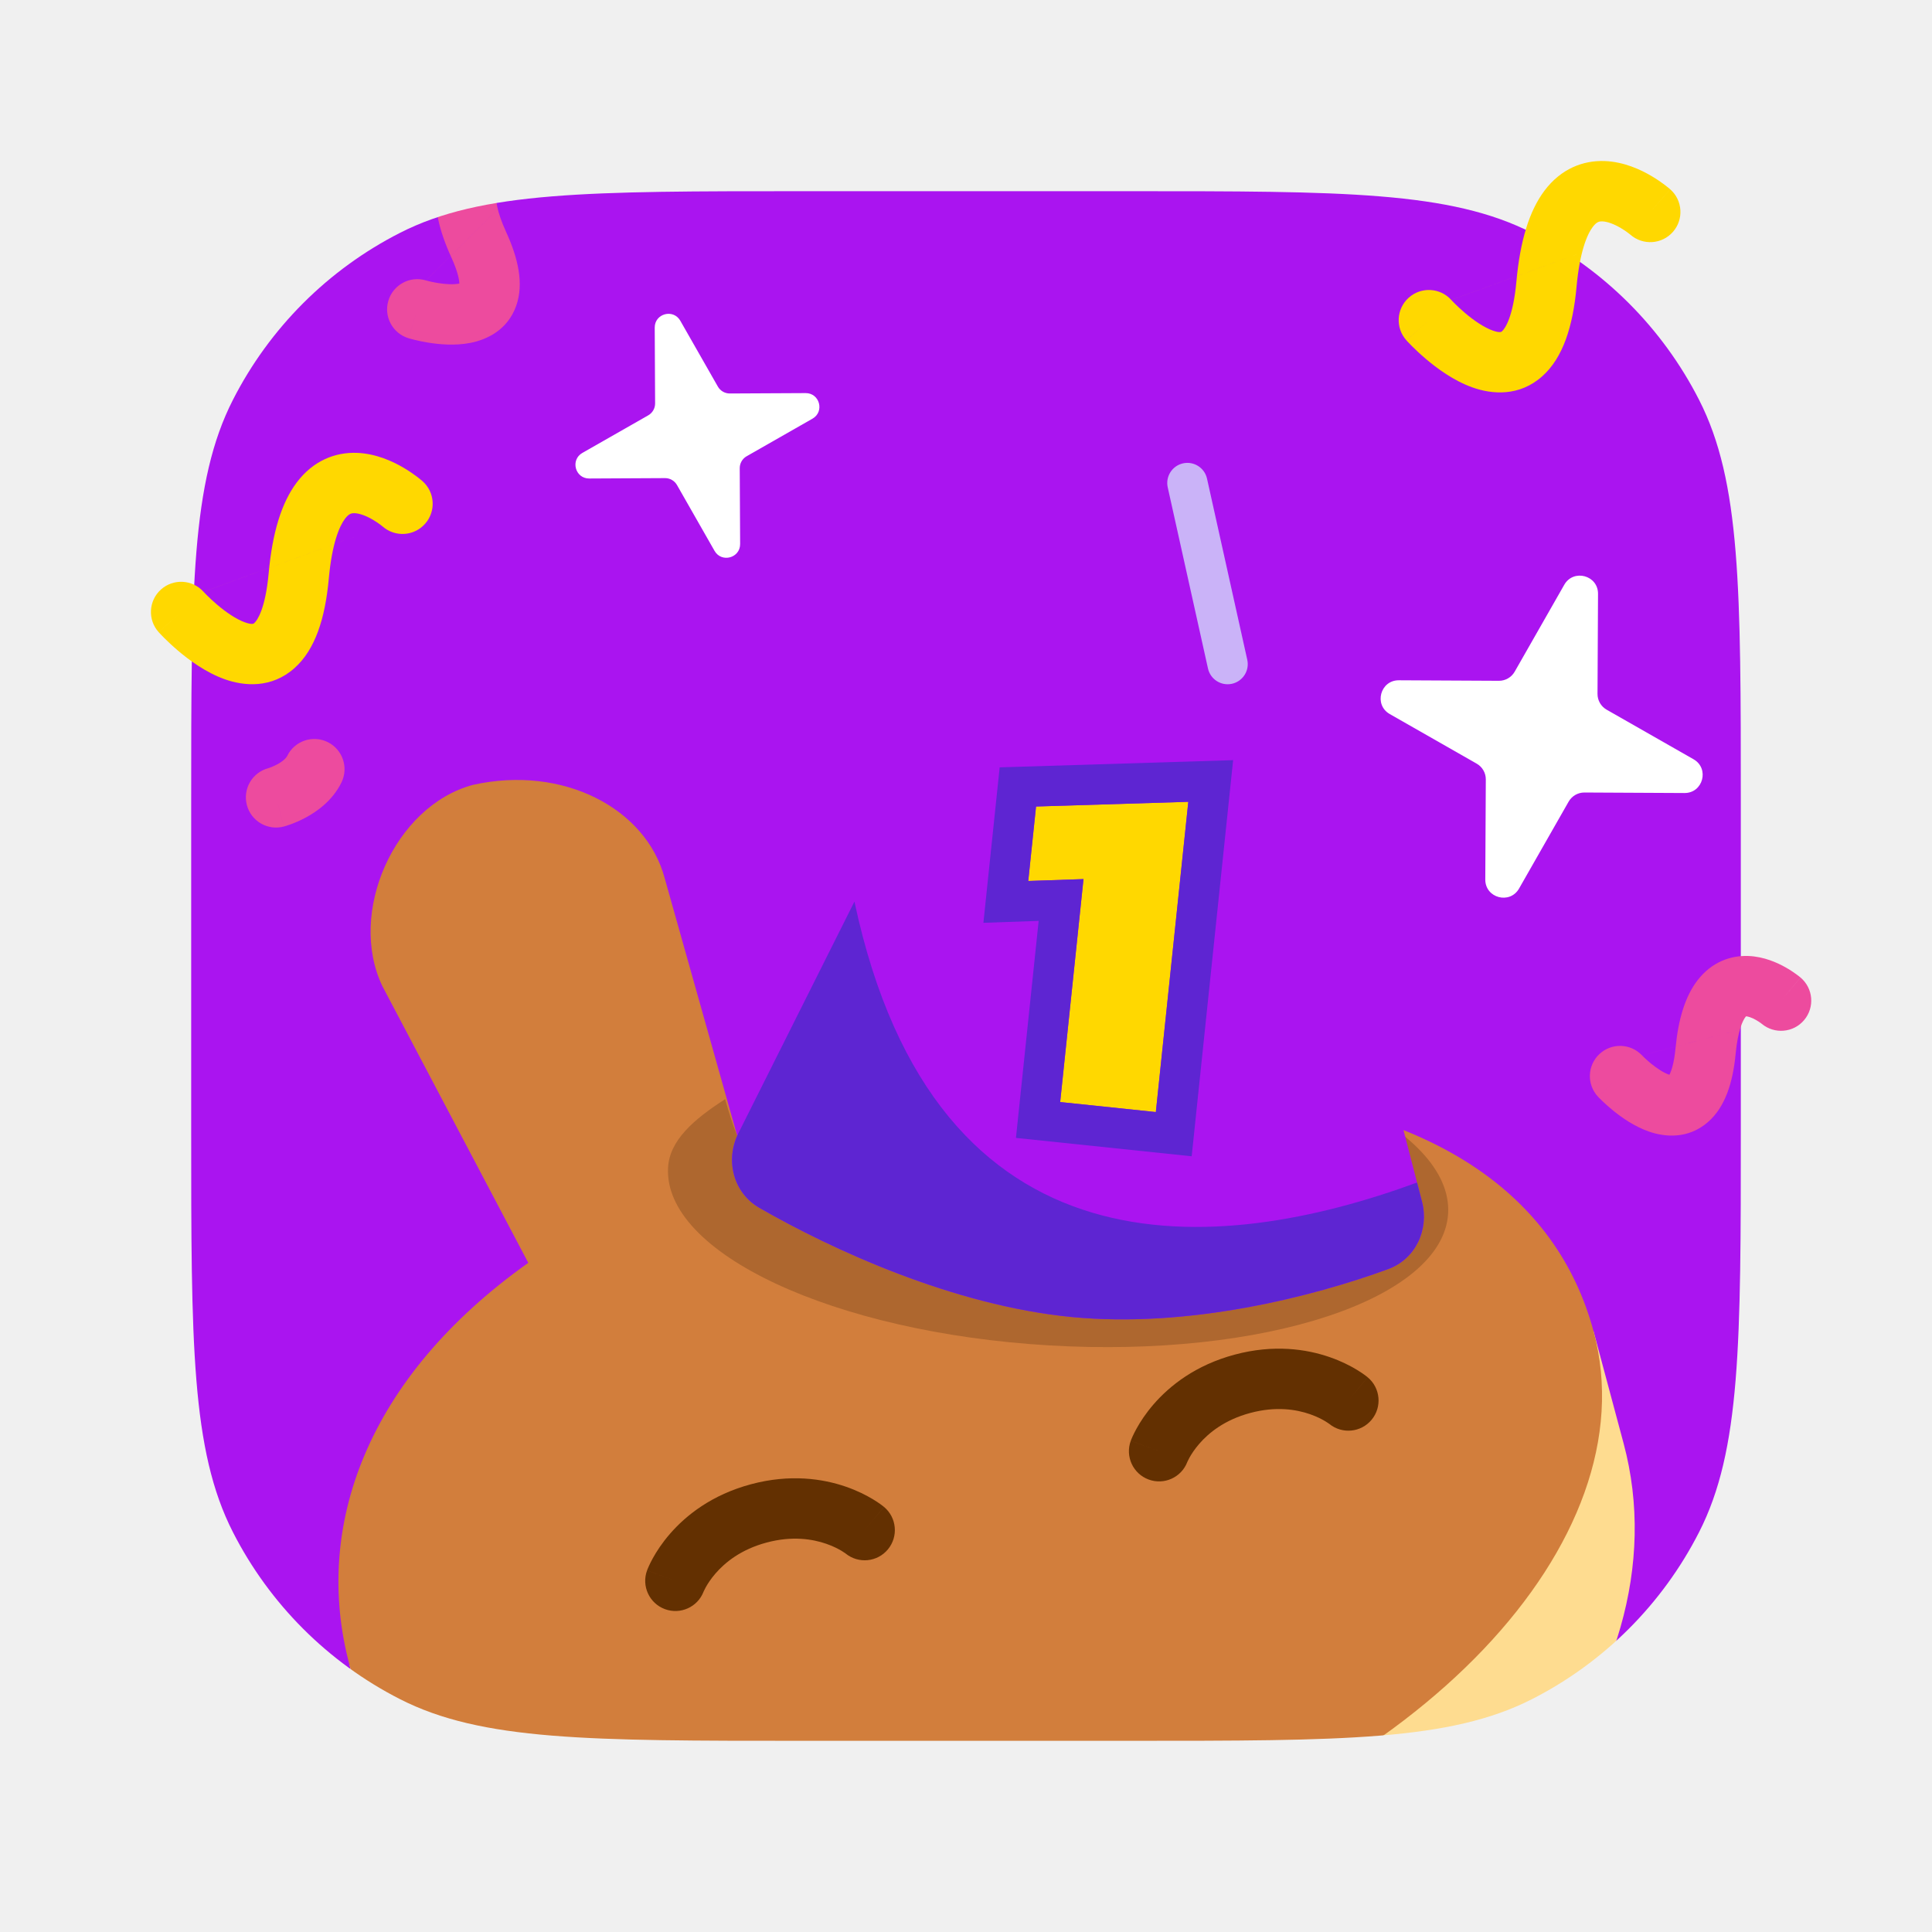
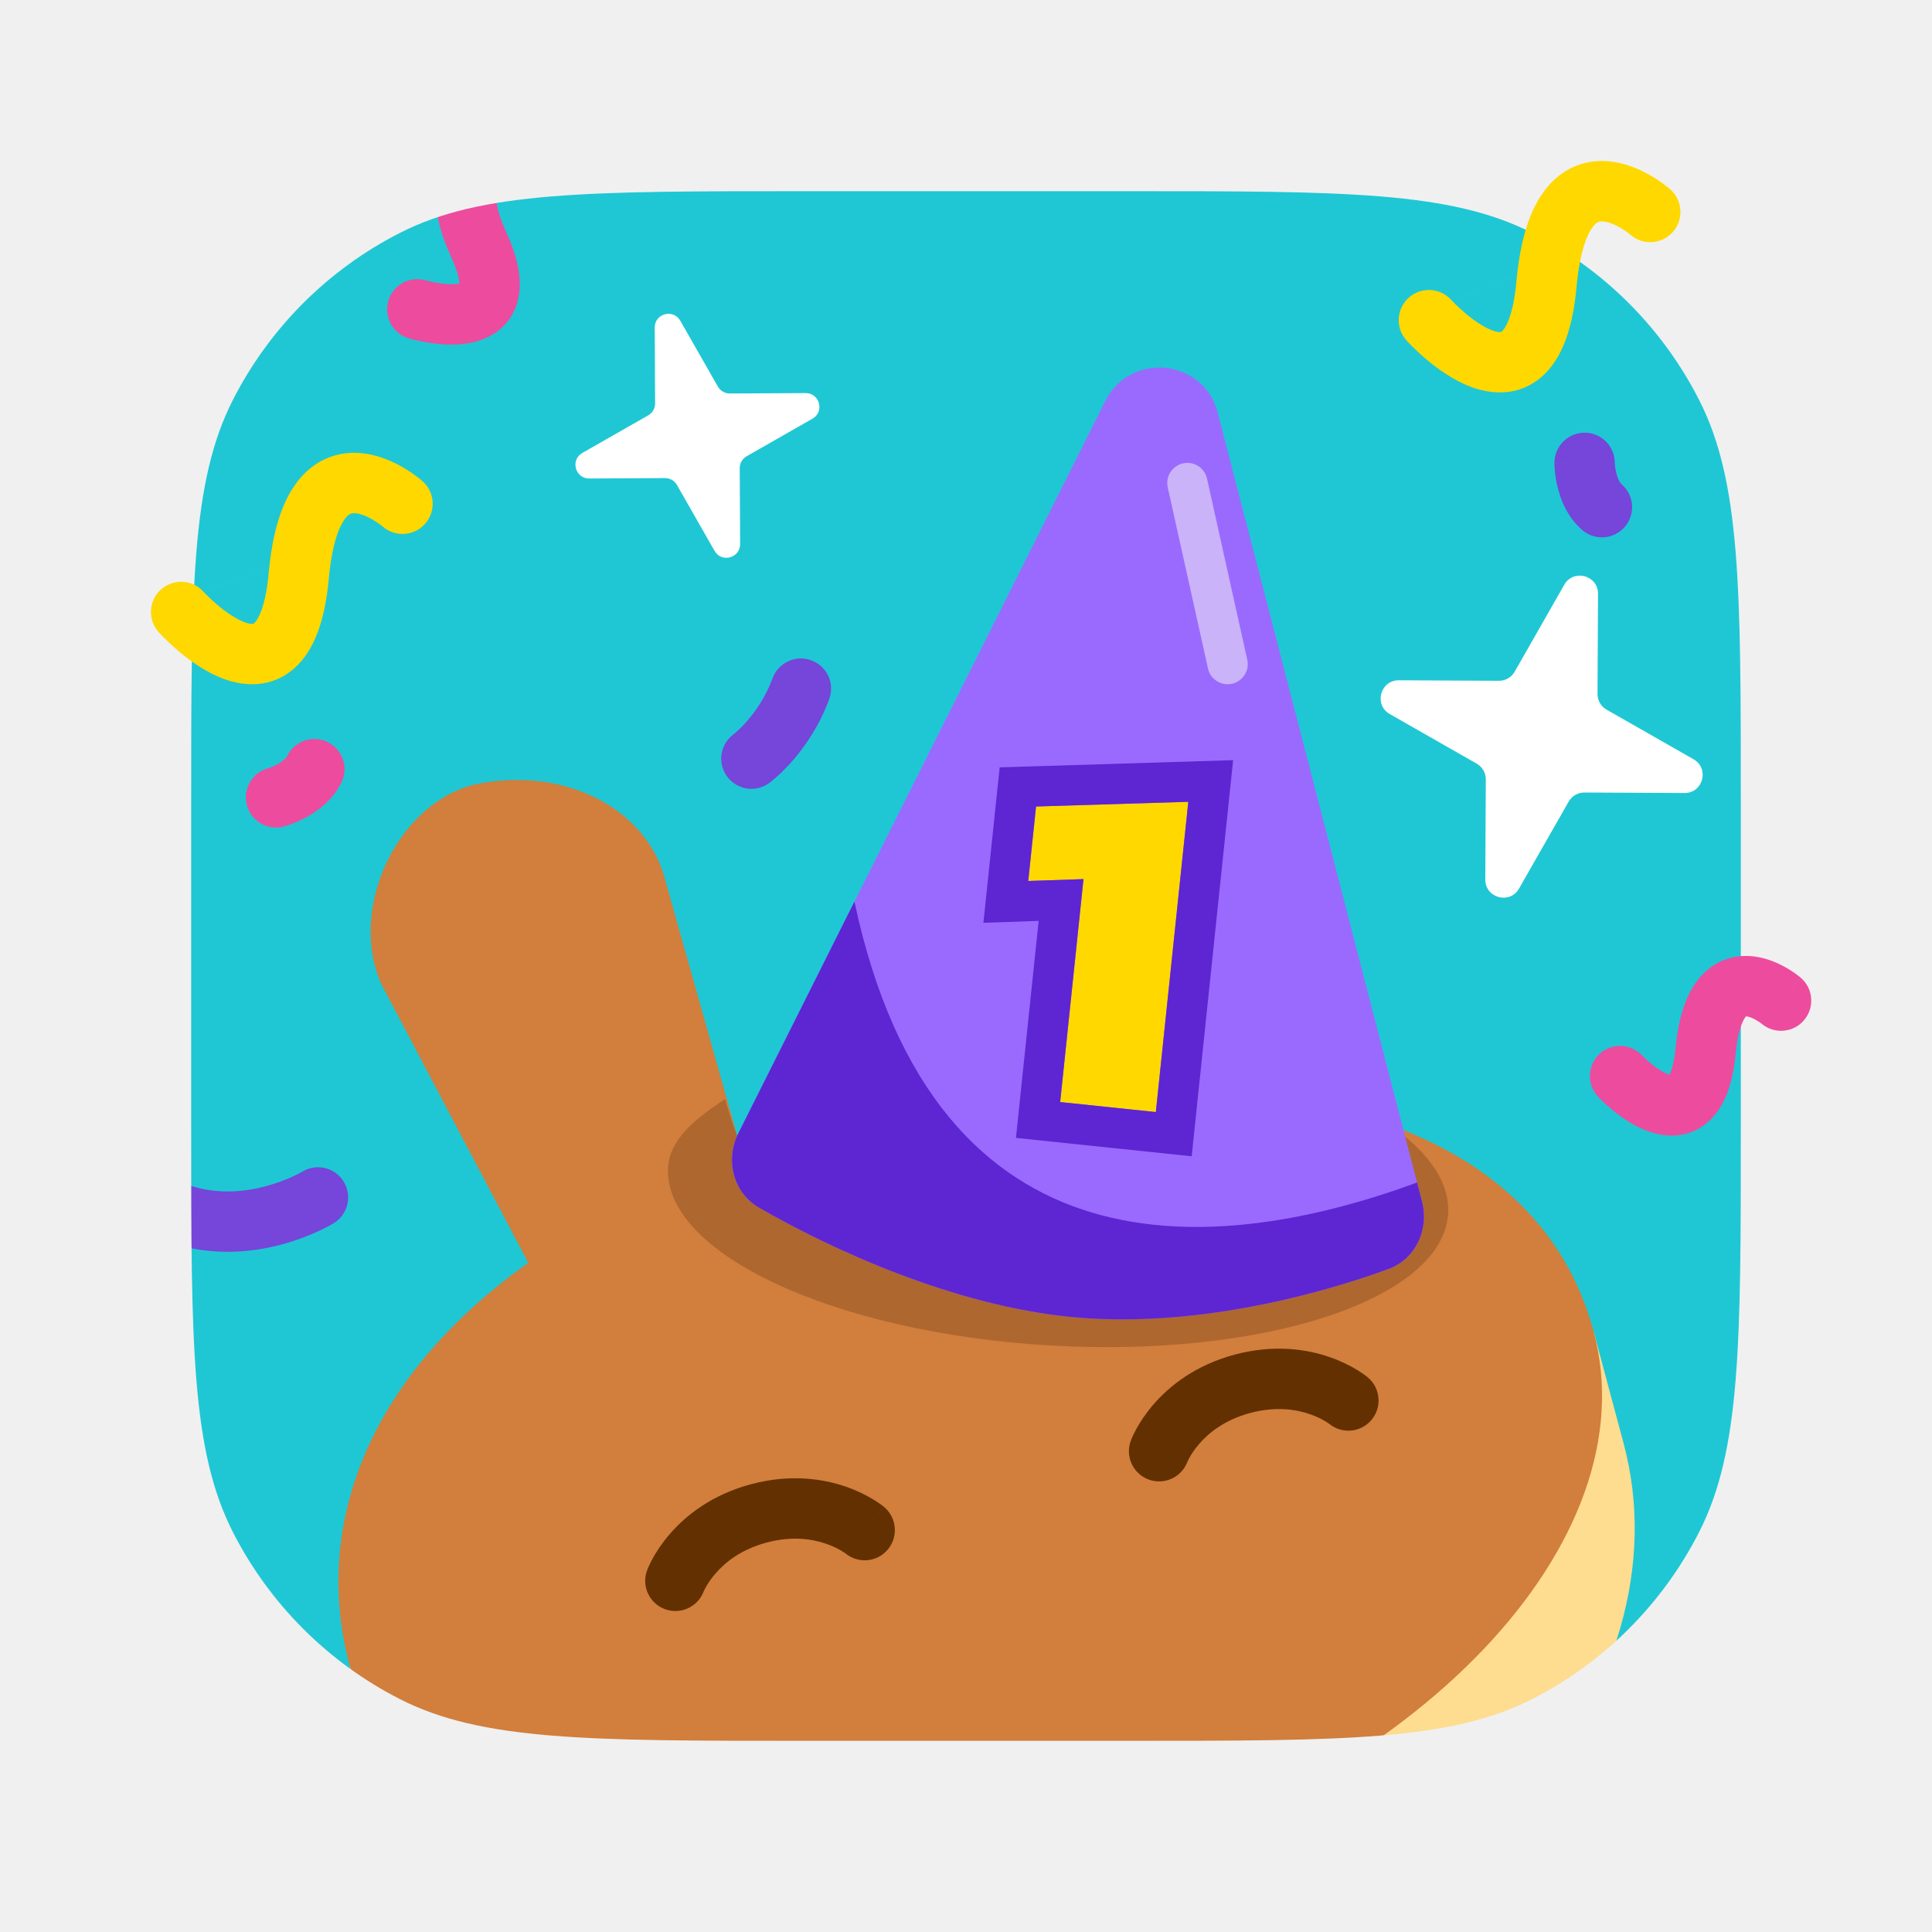
<svg xmlns="http://www.w3.org/2000/svg" width="192" height="192" fill="none" viewBox="0 0 192 192">
  <mask id="mask0" width="154" height="154" x="19" y="19" maskUnits="userSpaceOnUse" style="mask-type:alpha">
    <path fill="#EFF3F5" d="M19 79.8C19 58.518 19 47.877 23.142 39.748C26.785 32.598 32.598 26.785 39.748 23.142C47.877 19 58.518 19 79.8 19H112.2C133.482 19 144.123 19 152.252 23.142C159.402 26.785 165.215 32.598 168.858 39.748C173 47.877 173 58.518 173 79.8V112.2C173 133.482 173 144.123 168.858 152.252C165.215 159.402 159.402 165.215 152.252 168.858C144.123 173 133.482 173 112.2 173H79.8C58.518 173 47.877 173 39.748 168.858C32.598 165.215 26.785 159.402 23.142 152.252C19 144.123 19 133.482 19 112.2V79.8Z" />
  </mask>
  <g mask="url(#mask0)">
-     <path fill="#AA14F0" d="M6 6H186V186H6V6Z" />
+     <path fill="#1FC7D4" d="M6 6H186V186H6V6Z" />
    <path fill="#FEDC90" d="M161.351 143.439C167.804 167.523 145.358 194.463 111.216 203.611C77.073 212.76 44.164 200.652 37.711 176.568L34.736 165.468L158.377 132.339L161.351 143.439Z" />
    <path fill="#D27E3C" fill-rule="evenodd" d="M38 98C34.513 90.715 39.198 80.091 47 78C56 75.997 64.203 80.363 66.048 87.248L74 115.5C78.059 113.82 81.956 112.324 86.434 111.124C90.808 109.952 95.15 109.086 99.408 108.511L97.5 101.5C95.655 94.615 98 88.546 107.5 86C115.302 83.909 121.877 88.447 122.5 96.5L122.5 108.511C142.261 110.296 154.69 118.578 158.377 132.339C163.967 153.203 140.822 177.534 106.679 186.682C72.537 195.831 40.327 186.333 34.736 165.468C31.068 151.778 36.436 136.907 52.5 125.5L38 98Z" clip-rule="evenodd" />
    <path fill="#AE672F" d="M143.912 120.602C143.409 129.106 125.647 134.972 104.24 133.703C82.834 132.435 65.889 124.512 66.393 116.008C66.552 113.336 68.922 111.246 72.066 109.234C72.066 109.234 73.585 114.889 74.601 114.888C81.43 113.089 96.703 102.352 106.065 102.906C127.472 104.175 144.416 112.097 143.912 120.602Z" />
-     <path fill="#AA14F0" fill-rule="evenodd" d="M34.156 117.431C35.022 118.843 34.58 120.69 33.168 121.557L31.599 119C33.168 121.557 33.167 121.557 33.166 121.558L33.164 121.559L33.159 121.562L33.147 121.57L33.115 121.589C33.091 121.603 33.059 121.622 33.02 121.644C32.943 121.689 32.838 121.749 32.708 121.82C32.446 121.961 32.08 122.15 31.622 122.362C30.71 122.783 29.415 123.302 27.85 123.712C24.74 124.527 20.372 124.954 15.841 123.082C13.61 122.16 11.944 120.949 10.811 119.484C9.662 118.001 9.188 116.422 9.092 114.998C9 113.611 9.267 112.415 9.535 111.594C9.672 111.176 9.816 110.833 9.932 110.582C9.991 110.456 10.044 110.351 10.086 110.27C10.107 110.23 10.126 110.195 10.142 110.166L10.163 110.128L10.172 110.112L10.177 110.105L10.178 110.101C10.179 110.1 10.18 110.098 12.778 111.598L10.18 110.098C11.009 108.663 12.843 108.172 14.278 109C15.7 109.821 16.196 111.63 15.399 113.059C15.395 113.067 15.386 113.084 15.374 113.11C15.342 113.179 15.29 113.299 15.239 113.457C15.131 113.788 15.052 114.193 15.079 114.598C15.104 114.966 15.215 115.372 15.555 115.811C15.909 116.269 16.634 116.917 18.132 117.536C21.06 118.746 23.997 118.519 26.33 117.908C27.485 117.605 28.445 117.22 29.107 116.914C29.436 116.762 29.687 116.632 29.846 116.546C29.926 116.503 29.982 116.471 30.013 116.453L30.04 116.437L30.036 116.439L30.033 116.441M34.156 117.431C33.291 116.022 31.451 115.579 30.041 116.437L34.156 117.431ZM30.041 116.437C30.038 116.438 30.034 116.44 30.031 116.442L30.041 116.437Z" clip-rule="evenodd" />
-     <path fill="#AA14F0" fill-rule="evenodd" d="M74.674 75.391C76.451 77.808 76.452 77.807 76.453 77.807L76.455 77.805L76.458 77.803L76.466 77.797L76.486 77.782C76.501 77.771 76.519 77.757 76.54 77.741C76.582 77.709 76.635 77.667 76.7 77.615C76.828 77.511 77 77.368 77.205 77.184C77.615 76.819 78.161 76.291 78.763 75.603C79.961 74.231 81.414 72.182 82.409 69.472C82.98 67.917 82.182 66.193 80.627 65.622C79.072 65.051 77.348 65.849 76.777 67.404C76.093 69.265 75.087 70.692 74.245 71.654C73.827 72.132 73.459 72.486 73.208 72.71C73.084 72.821 72.989 72.899 72.934 72.944C72.907 72.966 72.889 72.98 72.882 72.985C72.882 72.985 72.882 72.985 72.882 72.985C72.882 72.985 72.882 72.985 72.882 72.985C71.56 73.97 71.28 75.838 72.257 77.168C73.239 78.503 75.117 78.789 76.451 77.808L74.674 75.391Z" clip-rule="evenodd" />
+     <path fill="#7645D9" fill-rule="evenodd" d="M34.156 117.431C35.022 118.843 34.58 120.69 33.168 121.557L31.599 119C33.168 121.557 33.167 121.557 33.166 121.558L33.164 121.559L33.159 121.562L33.147 121.57L33.115 121.589C33.091 121.603 33.059 121.622 33.02 121.644C32.943 121.689 32.838 121.749 32.708 121.82C32.446 121.961 32.08 122.15 31.622 122.362C30.71 122.783 29.415 123.302 27.85 123.712C24.74 124.527 20.372 124.954 15.841 123.082C13.61 122.16 11.944 120.949 10.811 119.484C9.662 118.001 9.188 116.422 9.092 114.998C9 113.611 9.267 112.415 9.535 111.594C9.672 111.176 9.816 110.833 9.932 110.582C9.991 110.456 10.044 110.351 10.086 110.27C10.107 110.23 10.126 110.195 10.142 110.166L10.163 110.128L10.172 110.112L10.177 110.105L10.178 110.101C10.179 110.1 10.18 110.098 12.778 111.598L10.18 110.098C11.009 108.663 12.843 108.172 14.278 109C15.7 109.821 16.196 111.63 15.399 113.059C15.395 113.067 15.386 113.084 15.374 113.11C15.342 113.179 15.29 113.299 15.239 113.457C15.131 113.788 15.052 114.193 15.079 114.598C15.104 114.966 15.215 115.372 15.555 115.811C15.909 116.269 16.634 116.917 18.132 117.536C21.06 118.746 23.997 118.519 26.33 117.908C27.485 117.605 28.445 117.22 29.107 116.914C29.436 116.762 29.687 116.632 29.846 116.546C29.926 116.503 29.982 116.471 30.013 116.453L30.04 116.437L30.036 116.439L30.033 116.441M34.156 117.431C33.291 116.022 31.451 115.579 30.041 116.437L34.156 117.431ZM30.041 116.437C30.038 116.438 30.034 116.44 30.031 116.442L30.041 116.437Z" clip-rule="evenodd" />
+     <path fill="#7645D9" fill-rule="evenodd" d="M74.674 75.391C76.451 77.808 76.452 77.807 76.453 77.807L76.455 77.805L76.458 77.803L76.466 77.797L76.486 77.782C76.501 77.771 76.519 77.757 76.54 77.741C76.582 77.709 76.635 77.667 76.7 77.615C76.828 77.511 77 77.368 77.205 77.184C77.615 76.819 78.161 76.291 78.763 75.603C79.961 74.231 81.414 72.182 82.409 69.472C82.98 67.917 82.182 66.193 80.627 65.622C79.072 65.051 77.348 65.849 76.777 67.404C76.093 69.265 75.087 70.692 74.245 71.654C73.827 72.132 73.459 72.486 73.208 72.71C73.084 72.821 72.989 72.899 72.934 72.944C72.907 72.966 72.889 72.98 72.882 72.985C72.882 72.985 72.882 72.985 72.882 72.985C72.882 72.985 72.882 72.985 72.882 72.985C71.56 73.97 71.28 75.838 72.257 77.168C73.239 78.503 75.117 78.789 76.451 77.808L74.674 75.391Z" clip-rule="evenodd" />
    <path fill="#ED4B9E" fill-rule="evenodd" d="M51.066 19.203C52.688 19.484 54.235 18.403 54.529 16.78C54.823 15.149 53.74 13.589 52.109 13.295L51.576 16.247C52.109 13.295 52.108 13.294 52.106 13.294L52.103 13.293L52.096 13.292L52.079 13.289L52.036 13.282C52.004 13.277 51.962 13.27 51.914 13.263C51.816 13.249 51.687 13.232 51.531 13.216C51.223 13.185 50.797 13.155 50.302 13.161C49.377 13.171 47.912 13.305 46.528 14.04C44.982 14.86 43.699 16.359 43.385 18.601C43.101 20.626 43.653 22.948 44.852 25.574C45.52 27.036 45.638 27.83 45.65 28.176C45.633 28.18 45.615 28.184 45.596 28.187C45.073 28.289 44.309 28.255 43.52 28.127C43.157 28.069 42.844 27.999 42.626 27.946C42.518 27.919 42.435 27.898 42.385 27.884C42.36 27.877 42.343 27.872 42.336 27.87L42.336 27.87M42.331 27.868C42.33 27.868 42.33 27.868 42.33 27.868L42.333 27.869L42.336 27.87C42.334 27.869 42.332 27.869 42.331 27.868M42.331 27.868C40.748 27.394 39.078 28.29 38.599 29.872C38.118 31.458 39.015 33.133 40.6 33.613L41.47 30.742C40.6 33.613 40.601 33.614 40.602 33.614L40.605 33.615L40.61 33.616L40.624 33.62L40.664 33.632C40.696 33.641 40.737 33.653 40.788 33.667C40.889 33.695 41.029 33.732 41.199 33.774C41.537 33.857 42.01 33.961 42.562 34.05C43.605 34.219 45.19 34.379 46.743 34.077C48.336 33.766 50.45 32.821 51.308 30.366C52.067 28.193 51.499 25.683 50.31 23.08C49.317 20.909 49.272 19.823 49.327 19.433C49.344 19.31 49.343 19.316 49.342 19.328C49.342 19.333 49.341 19.34 49.341 19.339C49.504 19.253 49.86 19.166 50.369 19.16C50.591 19.158 50.786 19.171 50.918 19.185C50.983 19.192 51.03 19.198 51.053 19.201C51.059 19.202 51.063 19.203 51.066 19.203C51.066 19.203 51.066 19.203 51.066 19.203M45.857 28.115C45.856 28.115 45.85 28.117 45.841 28.123C45.853 28.118 45.857 28.115 45.857 28.115Z" clip-rule="evenodd" />
    <path fill="#ED4B9E" fill-rule="evenodd" d="M26.635 76.349C25.048 76.787 24.109 78.424 24.536 80.017C24.965 81.618 26.61 82.568 28.21 82.139L27.433 79.241C28.21 82.139 28.211 82.139 28.212 82.138L28.217 82.137L28.226 82.135L28.245 82.129L28.298 82.114C28.338 82.103 28.389 82.087 28.45 82.068C28.571 82.031 28.732 81.977 28.923 81.907C29.301 81.768 29.816 81.555 30.381 81.251C31.436 80.684 33.031 79.605 33.935 77.757C34.663 76.269 34.046 74.472 32.558 73.744C31.07 73.016 29.273 73.632 28.545 75.121C28.446 75.324 28.137 75.646 27.54 75.967C27.278 76.108 27.03 76.21 26.851 76.276C26.764 76.308 26.698 76.33 26.662 76.341C26.648 76.345 26.639 76.348 26.635 76.349Z" clip-rule="evenodd" />
  </g>
-   <path fill="#AA14F0" fill-rule="evenodd" d="M160.476 45.977C160.463 44.331 159.125 43 157.476 43C155.819 43 154.476 44.343 154.476 46L157.476 46C154.476 46 154.476 46.001 154.476 46.002L154.476 46.008L154.476 46.016L154.476 46.037L154.477 46.091C154.477 46.133 154.479 46.187 154.482 46.25C154.487 46.377 154.496 46.546 154.515 46.749C154.551 47.15 154.624 47.703 154.771 48.327C155.046 49.493 155.675 51.312 157.227 52.664C158.476 53.752 160.371 53.622 161.459 52.373C162.548 51.123 162.417 49.228 161.168 48.14C160.998 47.992 160.766 47.61 160.611 46.95C160.543 46.661 160.508 46.395 160.49 46.205C160.482 46.112 160.478 46.043 160.477 46.005C160.476 45.991 160.476 45.982 160.476 45.977Z" clip-rule="evenodd" />
-   <path fill="#AA14F0" d="M106.481 130.881C118.161 132.015 130.467 128.862 137.959 126.119C140.673 125.126 142.039 122.203 141.316 119.411L121.016 41.007C119.628 35.645 112.326 34.89 109.841 39.85L73.383 112.612C72.042 115.289 72.871 118.543 75.462 120.033C82.731 124.211 94.781 129.744 106.481 130.881Z" />
+   <path fill="#7645D9" fill-rule="evenodd" d="M160.476 45.977C160.463 44.331 159.125 43 157.476 43C155.819 43 154.476 44.343 154.476 46L157.476 46C154.476 46 154.476 46.001 154.476 46.002L154.476 46.008L154.476 46.016L154.476 46.037L154.477 46.091C154.477 46.133 154.479 46.187 154.482 46.25C154.487 46.377 154.496 46.546 154.515 46.749C154.551 47.15 154.624 47.703 154.771 48.327C155.046 49.493 155.675 51.312 157.227 52.664C158.476 53.752 160.371 53.622 161.459 52.373C162.548 51.123 162.417 49.228 161.168 48.14C160.998 47.992 160.766 47.61 160.611 46.95C160.543 46.661 160.508 46.395 160.49 46.205C160.482 46.112 160.478 46.043 160.477 46.005C160.476 45.991 160.476 45.982 160.476 45.977Z" clip-rule="evenodd" />
+   <path fill="#9A6AFF" d="M106.481 130.881C118.161 132.015 130.467 128.862 137.959 126.119C140.673 125.126 142.039 122.203 141.316 119.411L121.016 41.007C119.628 35.645 112.326 34.89 109.841 39.85L73.383 112.612C72.042 115.289 72.871 118.543 75.462 120.033C82.731 124.211 94.781 129.744 106.481 130.881Z" />
  <path fill="#5E25D2" fill-rule="evenodd" d="M137.959 126.119C130.467 128.862 118.161 132.015 106.481 130.88C94.781 129.744 82.731 124.211 75.462 120.032C72.872 118.543 72.042 115.289 73.383 112.612L84.914 89.598C92.993 127.572 121.175 124.744 140.826 117.518L141.316 119.411C142.039 122.203 140.673 125.126 137.959 126.119Z" clip-rule="evenodd" />
  <path fill="#633001" fill-rule="evenodd" d="M69.922 158.173C69.335 159.705 67.624 160.484 66.081 159.915C64.527 159.341 63.732 157.616 64.306 156.061L67.12 157.1C64.306 156.061 64.306 156.06 64.307 156.058L64.308 156.055L64.31 156.049L64.316 156.035L64.329 156.001C64.338 155.976 64.35 155.946 64.364 155.911C64.392 155.842 64.43 155.755 64.477 155.651C64.57 155.443 64.703 155.168 64.883 154.844C65.24 154.197 65.787 153.344 66.578 152.433C68.172 150.594 70.739 148.545 74.629 147.503C78.519 146.46 81.766 146.952 84.066 147.747C85.206 148.141 86.106 148.607 86.739 148.988C87.057 149.178 87.309 149.35 87.495 149.483C87.587 149.55 87.663 149.607 87.722 149.653C87.752 149.676 87.777 149.696 87.798 149.712L87.826 149.735L87.838 149.745L87.843 149.749L87.845 149.751C87.847 149.752 87.848 149.753 85.93 152.06L87.848 149.753C89.122 150.812 89.296 152.704 88.237 153.978C87.186 155.243 85.314 155.424 84.04 154.39C84.033 154.385 84.016 154.372 83.99 154.353C83.927 154.308 83.811 154.228 83.645 154.128C83.313 153.928 82.791 153.655 82.106 153.418C80.755 152.951 78.741 152.612 76.181 153.298C73.622 153.984 72.047 155.284 71.111 156.364C70.636 156.912 70.321 157.409 70.133 157.749C70.039 157.918 69.978 158.045 69.947 158.116C69.933 158.146 69.925 158.165 69.922 158.173Z" clip-rule="evenodd" />
  <path fill="#633001" fill-rule="evenodd" d="M117.992 145.293C117.405 146.825 115.694 147.604 114.151 147.034C112.597 146.46 111.802 144.735 112.376 143.181L115.19 144.22C112.376 143.181 112.376 143.18 112.377 143.178L112.378 143.175L112.38 143.169L112.386 143.155L112.399 143.121C112.408 143.096 112.42 143.066 112.434 143.031C112.462 142.962 112.5 142.874 112.546 142.77C112.64 142.563 112.773 142.288 112.953 141.964C113.31 141.317 113.857 140.464 114.647 139.553C116.242 137.714 118.808 135.665 122.698 134.622C126.589 133.58 129.836 134.071 132.136 134.867C133.276 135.261 134.176 135.726 134.809 136.107C135.127 136.298 135.379 136.47 135.565 136.603C135.657 136.669 135.733 136.727 135.792 136.772C135.822 136.795 135.847 136.815 135.868 136.832L135.896 136.855L135.908 136.865L135.913 136.869L135.915 136.871C135.916 136.872 135.918 136.873 134 139.18L135.918 136.873C137.192 137.932 137.366 139.823 136.307 141.098C135.256 142.362 133.384 142.544 132.11 141.51C132.103 141.505 132.086 141.492 132.06 141.473C131.997 141.427 131.881 141.348 131.715 141.248C131.383 141.048 130.861 140.774 130.176 140.537C128.825 140.07 126.811 139.732 124.251 140.418C121.692 141.104 120.117 142.404 119.181 143.483C118.706 144.031 118.391 144.529 118.203 144.869C118.109 145.038 118.048 145.165 118.017 145.236C118.003 145.265 117.995 145.285 117.992 145.293Z" clip-rule="evenodd" />
  <path fill="#FFD800" d="M105.359 109.521L107.677 87.363L102.187 87.551L102.961 80.15L118.092 79.683L114.866 110.515L105.359 109.521Z" />
  <path fill="#5E25D2" fill-rule="evenodd" d="M100.964 113.083L103.22 91.518L97.73 91.707L99.346 76.259L122.547 75.544L118.428 114.91L100.964 113.083ZM107.677 87.363L105.359 109.521L114.866 110.515L118.092 79.683L102.961 80.15L102.187 87.551L107.677 87.363Z" clip-rule="evenodd" />
  <path fill="#fff" d="M150.963 88.301C150.047 89.906 147.597 89.249 147.606 87.402L147.658 77.459C147.661 76.811 147.315 76.211 146.751 75.89L138.115 70.963C136.511 70.047 137.167 67.597 139.015 67.606L148.957 67.657C149.606 67.661 150.205 67.314 150.527 66.751L155.454 58.115C156.369 56.511 158.82 57.167 158.81 59.015L158.759 68.957C158.756 69.606 159.102 70.205 159.665 70.527L168.301 75.454C169.906 76.369 169.249 78.82 167.402 78.81L157.459 78.759C156.811 78.756 156.211 79.102 155.89 79.665L150.963 88.301Z" />
  <path fill="#fff" d="M73.553 54.062C73.56 55.462 71.704 55.959 71.01 54.743L67.278 48.201C67.034 47.774 66.58 47.512 66.089 47.514L58.557 47.553C57.157 47.56 56.66 45.704 57.875 45.01L64.418 41.278C64.844 41.034 65.107 40.58 65.104 40.089L65.066 32.557C65.058 31.157 66.915 30.66 67.608 31.875L71.341 38.418C71.584 38.844 72.039 39.107 72.53 39.104L80.062 39.066C81.462 39.058 81.959 40.915 80.743 41.608L74.201 45.341C73.774 45.584 73.512 46.039 73.514 46.53L73.553 54.062Z" />
  <path fill="#FFD800" fill-rule="evenodd" d="M162.027 23.324C163.27 24.409 165.157 24.288 166.249 23.049C167.346 21.807 167.227 19.911 165.985 18.815L164.029 21.031C165.985 18.815 165.984 18.814 165.983 18.813L165.98 18.811L165.974 18.805L165.96 18.793L165.921 18.76C165.891 18.734 165.852 18.701 165.804 18.662C165.709 18.584 165.579 18.48 165.419 18.359C165.101 18.119 164.65 17.802 164.1 17.48C163.061 16.87 161.394 16.077 159.471 16.005C157.341 15.926 155.132 16.753 153.477 18.964C151.962 20.988 151.065 23.965 150.7 27.961C150.374 31.526 149.564 32.655 149.277 32.913C149.275 32.915 149.274 32.917 149.271 32.919C149.238 32.958 149.1 33.12 148.34 32.848C147.473 32.537 146.468 31.849 145.576 31.09C145.155 30.732 144.806 30.399 144.566 30.159C144.446 30.04 144.355 29.945 144.297 29.884C144.269 29.853 144.248 29.831 144.237 29.819L144.229 29.81M162.027 23.324C162.023 23.321 162.012 23.312 161.994 23.297C161.958 23.267 161.894 23.216 161.807 23.151C161.632 23.018 161.374 22.837 161.064 22.655C160.385 22.256 159.731 22.019 159.248 22.001C158.971 21.991 158.688 22.015 158.281 22.559C157.733 23.291 156.998 24.975 156.675 28.506C156.313 32.47 155.318 35.552 153.286 37.377C150.988 39.441 148.253 39.191 146.316 38.496C144.433 37.821 142.774 36.583 141.69 35.661C141.122 35.179 140.655 34.733 140.326 34.405C140.161 34.24 140.029 34.103 139.935 34.003C139.888 33.953 139.85 33.913 139.822 33.883L139.788 33.845L139.777 33.832L139.771 33.826C139.77 33.825 139.769 33.824 141.933 31.879L139.769 33.824C138.661 32.592 138.762 30.695 139.994 29.587C141.225 28.481 143.119 28.58 144.227 29.808" clip-rule="evenodd" />
  <path fill="#FFD800" fill-rule="evenodd" d="M38.027 52.324C39.27 53.409 41.157 53.288 42.249 52.049C43.346 50.807 43.227 48.911 41.985 47.815L41.983 47.813L41.98 47.81L41.96 47.793L41.921 47.76C41.891 47.734 41.852 47.701 41.804 47.662C41.709 47.584 41.579 47.48 41.419 47.359C41.101 47.119 40.65 46.802 40.1 46.48C39.061 45.87 37.394 45.077 35.471 45.005C33.342 44.926 31.132 45.753 29.477 47.964C27.962 49.988 27.065 52.965 26.7 56.961C26.374 60.525 25.564 61.655 25.277 61.913C25.277 61.913 25.274 61.917 25.271 61.919C25.238 61.958 25.1 62.12 24.34 61.848C23.473 61.537 22.468 60.849 21.576 60.09C21.155 59.732 20.806 59.399 20.566 59.159C20.446 59.039 20.355 58.945 20.297 58.884C20.269 58.853 20.248 58.831 20.237 58.819L20.229 58.81M38.027 52.324C38.023 52.321 38.012 52.312 37.994 52.297C37.958 52.267 37.894 52.216 37.807 52.151C37.632 52.018 37.374 51.837 37.064 51.655C36.385 51.256 35.731 51.019 35.248 51.001C34.971 50.991 34.688 51.015 34.281 51.559C33.733 52.291 32.998 53.975 32.675 57.507C32.313 61.47 31.319 64.552 29.286 66.377C26.988 68.441 24.253 68.19 22.316 67.496C20.433 66.821 18.774 65.583 17.69 64.661C17.122 64.178 16.655 63.733 16.326 63.405C16.161 63.24 16.029 63.103 15.935 63.003C15.888 62.953 15.85 62.913 15.822 62.882L15.788 62.845L15.777 62.832L15.771 62.826C15.771 62.826 15.769 62.824 17.933 60.879L15.769 62.824C14.661 61.592 14.762 59.695 15.994 58.587C17.225 57.481 19.119 57.58 20.227 58.808" clip-rule="evenodd" />
  <path fill="#ED4B9E" fill-rule="evenodd" d="M175.08 101.745C176.344 102.799 178.225 102.637 179.29 101.378C180.36 100.113 180.203 98.22 178.938 97.15L177 99.44C178.938 97.15 178.937 97.148 178.935 97.147L178.933 97.145L178.927 97.141L178.914 97.13L178.881 97.102C178.855 97.081 178.823 97.055 178.784 97.025C178.707 96.963 178.603 96.884 178.476 96.793C178.225 96.611 177.871 96.372 177.44 96.13C176.633 95.676 175.298 95.06 173.732 95.004C171.983 94.942 170.122 95.598 168.729 97.383C167.471 98.995 166.787 101.282 166.514 104.155C166.361 105.755 166.066 106.502 165.903 106.808C165.887 106.802 165.869 106.797 165.85 106.79C165.346 106.617 164.702 106.205 164.083 105.7C163.798 105.468 163.561 105.251 163.399 105.096C163.319 105.019 163.259 104.959 163.222 104.922C163.204 104.904 163.192 104.891 163.186 104.885L163.186 104.885M163.183 104.882C163.182 104.881 163.182 104.881 163.182 104.881L163.184 104.883L163.186 104.885C163.185 104.883 163.184 104.882 163.183 104.882M163.183 104.882C162.049 103.679 160.155 103.62 158.948 104.751C157.739 105.884 157.678 107.783 158.811 108.992L161 106.94C158.811 108.992 158.812 108.992 158.813 108.993L158.815 108.995L158.819 108.999L158.829 109.01L158.857 109.04C158.88 109.063 158.91 109.094 158.947 109.132C159.021 109.207 159.123 109.308 159.249 109.43C159.501 109.671 159.858 109.997 160.292 110.351C161.11 111.018 162.404 111.95 163.9 112.464C165.434 112.992 167.737 113.23 169.708 111.533C171.452 110.031 172.215 107.573 172.486 104.724C172.713 102.348 173.217 101.385 173.459 101.075C173.535 100.976 173.532 100.981 173.524 100.991C173.521 100.995 173.518 101 173.518 101C173.702 101.007 174.055 101.11 174.498 101.359C174.692 101.468 174.853 101.577 174.961 101.655C175.014 101.693 175.051 101.722 175.07 101.737C175.074 101.74 175.078 101.743 175.08 101.745C175.08 101.745 175.08 101.745 175.08 101.745M166.113 106.858C166.112 106.858 166.106 106.857 166.095 106.857C166.108 106.859 166.113 106.859 166.113 106.858Z" clip-rule="evenodd" />
  <path fill="#CAB3F8" fill-rule="evenodd" d="M117.566 46.048C118.644 45.808 119.713 46.488 119.952 47.566L123.952 65.566C124.192 66.644 123.512 67.713 122.434 67.952C121.356 68.192 120.287 67.512 120.048 66.434L116.048 48.434C115.808 47.356 116.488 46.287 117.566 46.048Z" clip-rule="evenodd" />
</svg>
